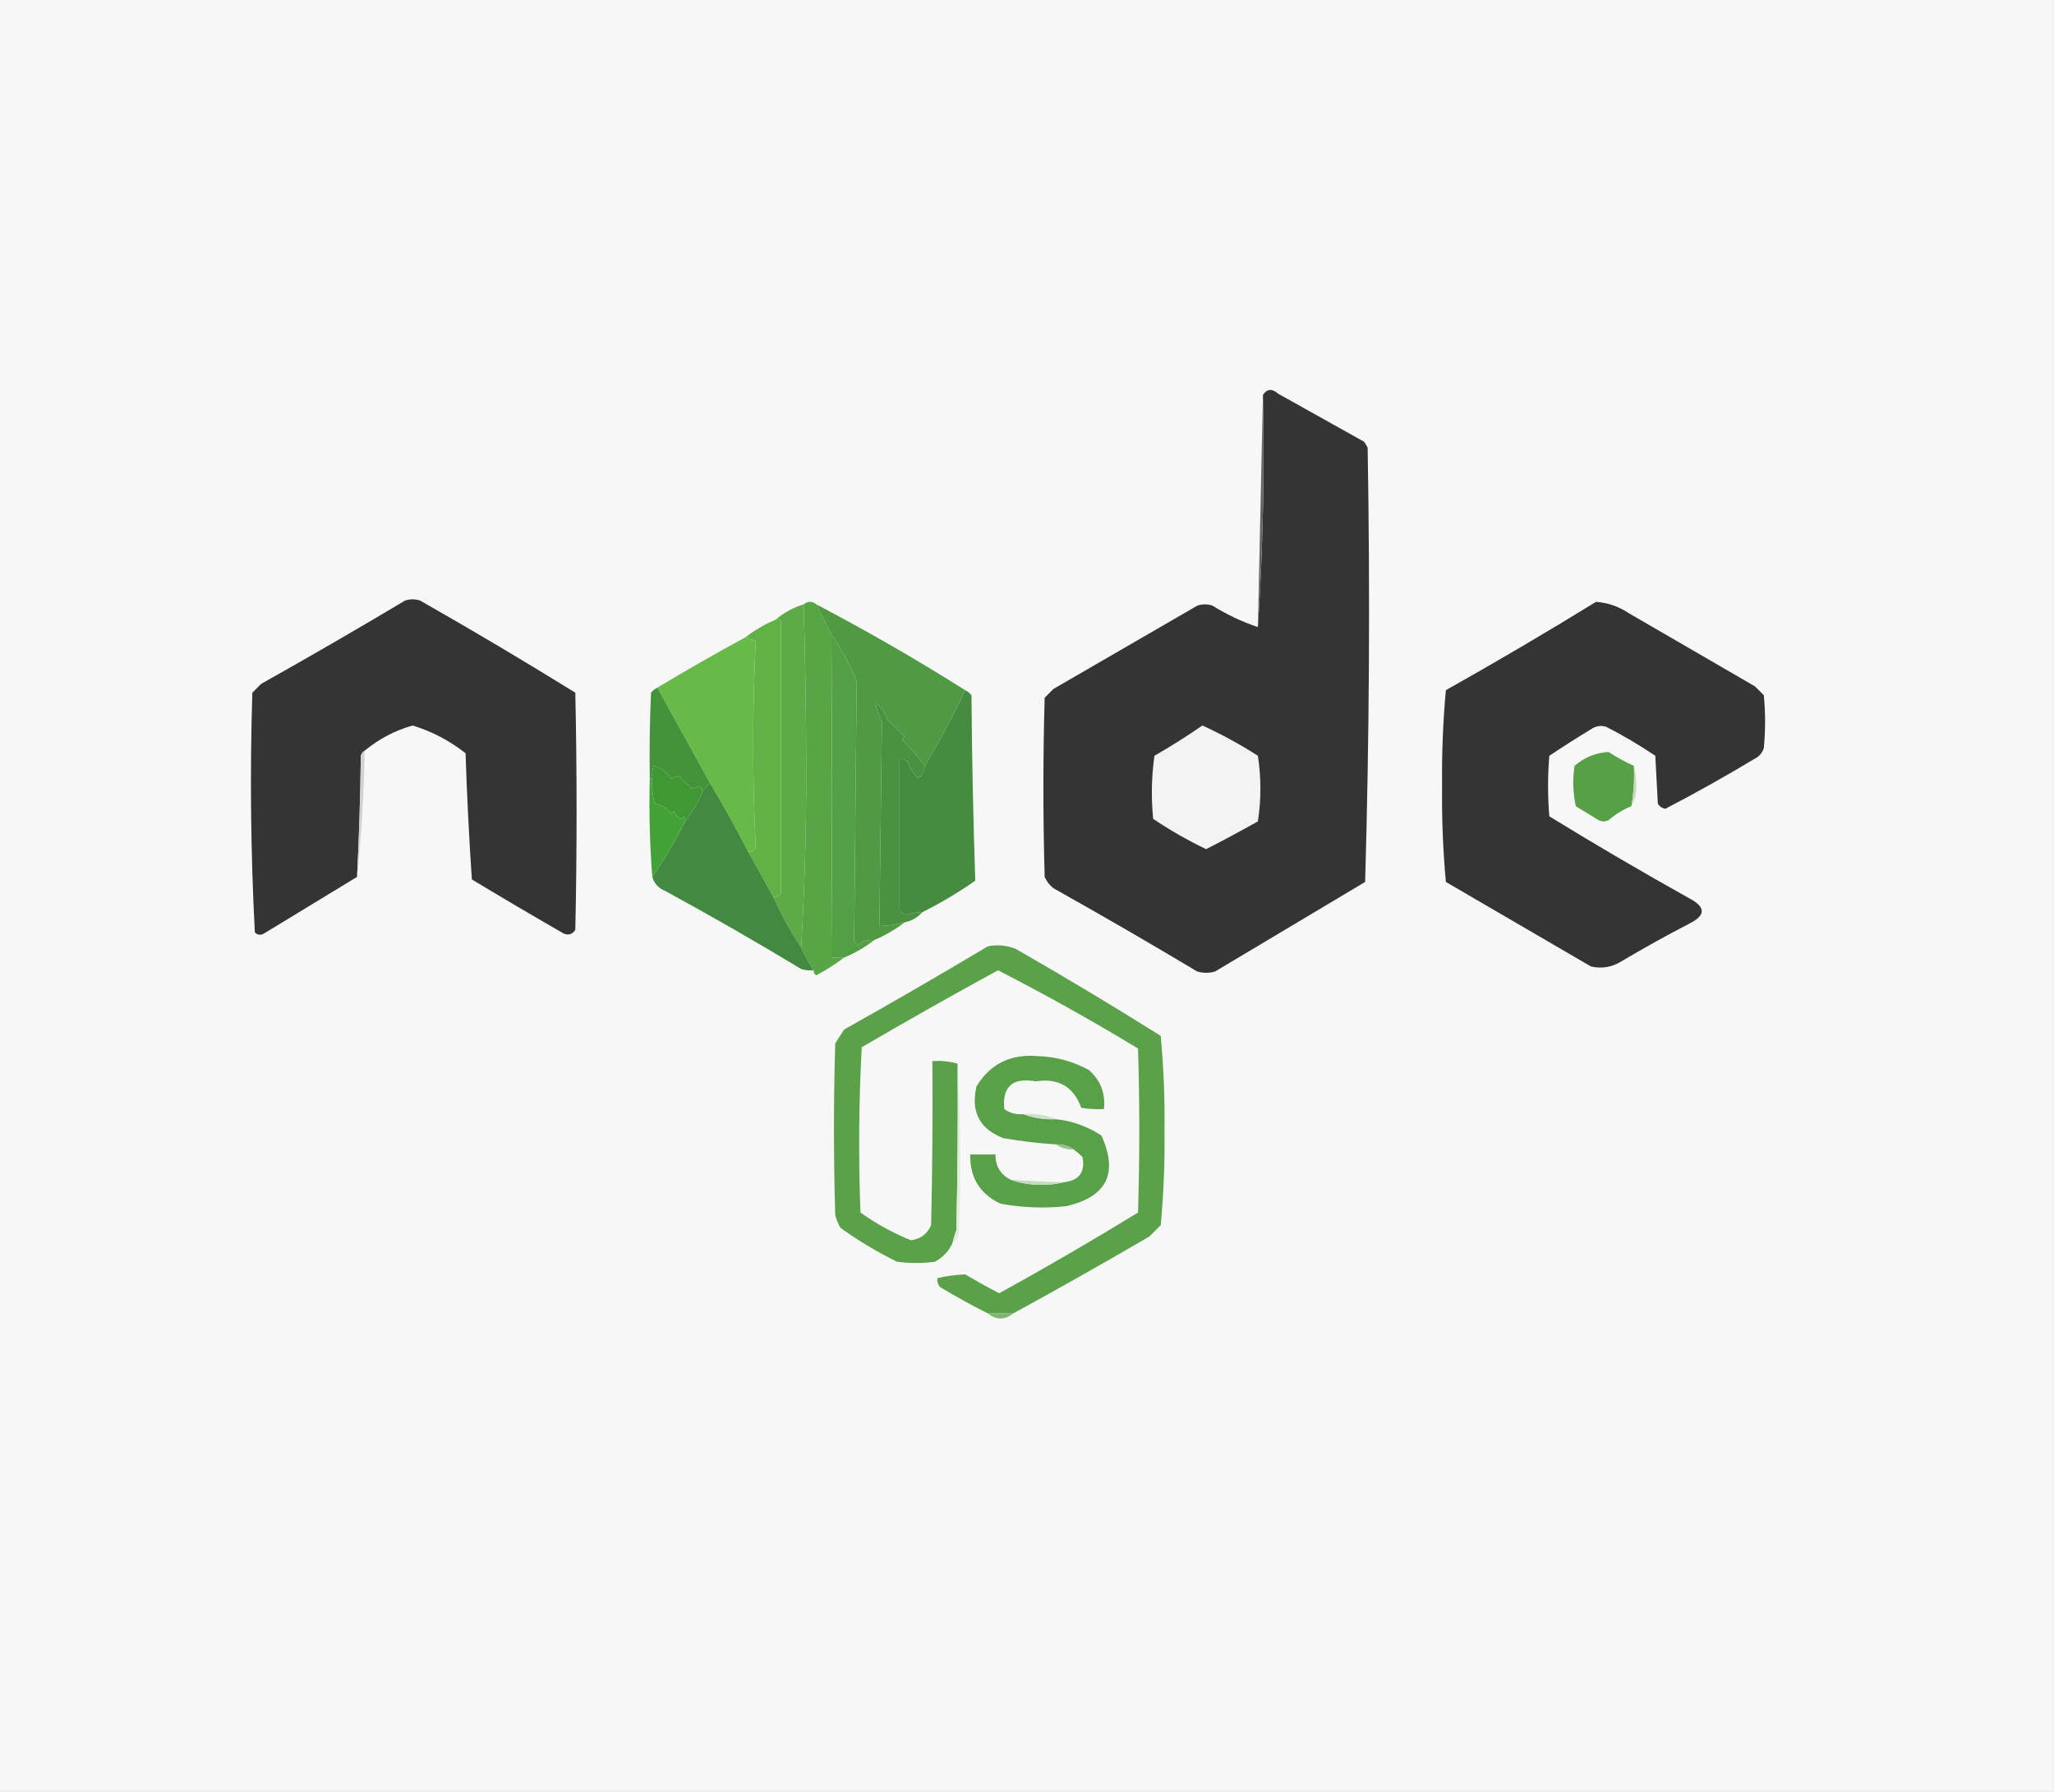
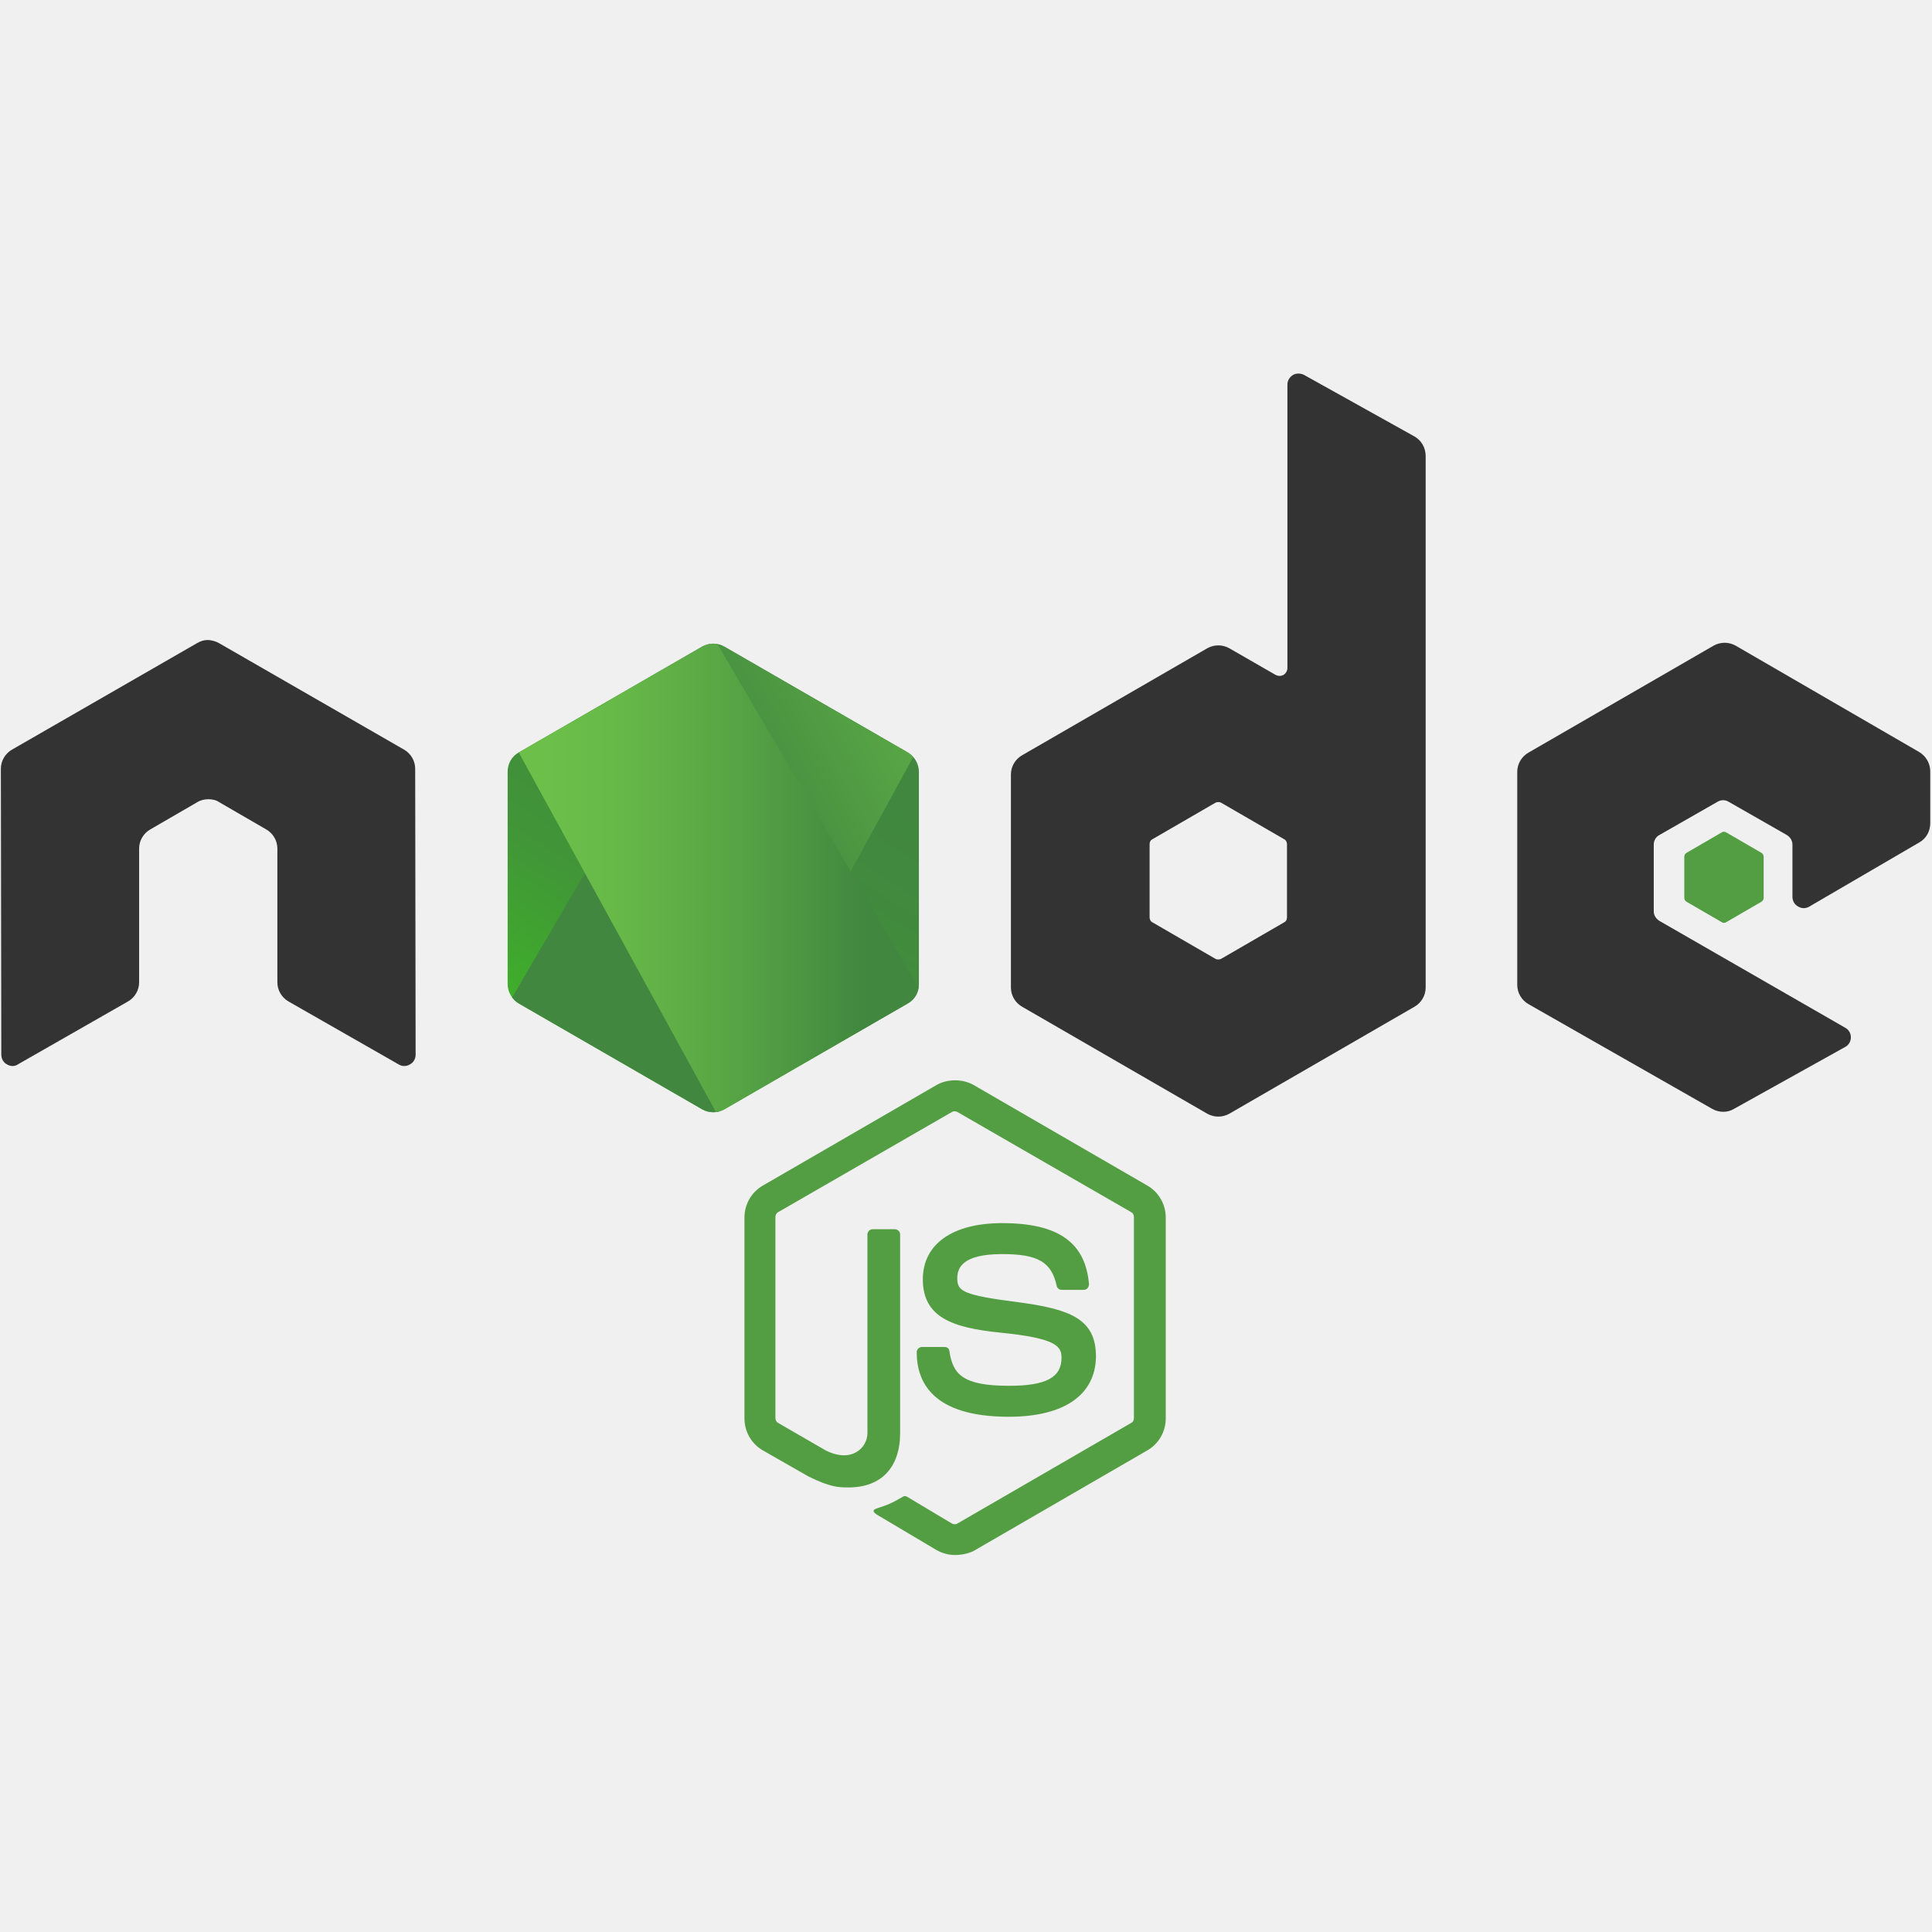
- <svg xmlns="http://www.w3.org/2000/svg" version="1.1" width="814px" height="710px" style="shape-rendering:geometricPrecision; text-rendering:geometricPrecision; image-rendering:optimizeQuality; fill-rule:evenodd; clip-rule:evenodd">
-   <g>
-     <path style="opacity:1" fill="#f7f7f7" d="M -0.5,-0.5 C 270.833,-0.5 542.167,-0.5 813.5,-0.5C 813.5,236.167 813.5,472.833 813.5,709.5C 542.167,709.5 270.833,709.5 -0.5,709.5C -0.5,472.833 -0.5,236.167 -0.5,-0.5 Z" />
-   </g>
-   <g>
-     <path style="opacity:1" fill="#343434" d="M 498.5,248.5 C 500.492,218.185 501.159,187.518 500.5,156.5C 502.139,154.058 504.139,153.891 506.5,156C 517.833,162.333 529.167,168.667 540.5,175C 541.126,175.75 541.626,176.584 542,177.5C 542.992,234.916 542.658,292.249 541,349.5C 521.167,361.333 501.333,373.167 481.5,385C 479.167,385.667 476.833,385.667 474.5,385C 455.664,373.747 436.664,362.747 417.5,352C 415.951,350.786 414.785,349.286 414,347.5C 413.333,323.833 413.333,300.167 414,276.5C 415.167,275.333 416.333,274.167 417.5,273C 436.5,262 455.5,251 474.5,240C 476.5,239.333 478.5,239.333 480.5,240C 486.2,243.55 492.2,246.384 498.5,248.5 Z" />
-   </g>
-   <g>
-     <path style="opacity:1" fill="#656565" d="M 500.5,156.5 C 501.159,187.518 500.492,218.185 498.5,248.5C 499.159,217.736 499.826,187.069 500.5,156.5 Z" />
-   </g>
-   <g>
-     <path style="opacity:1" fill="#343434" d="M 144.5,297.5 C 143.778,297.918 143.278,298.584 143,299.5C 142.804,315.544 142.304,331.544 141.5,347.5C 129.23,354.974 116.897,362.474 104.5,370C 103.216,370.684 102.049,370.517 101,369.5C 99.349,337.919 99.015,306.252 100,274.5C 101.167,273.333 102.333,272.167 103.5,271C 122.664,260.253 141.664,249.253 160.5,238C 162.5,237.333 164.5,237.333 166.5,238C 187.248,249.789 207.748,261.956 228,274.5C 228.667,305.833 228.667,337.167 228,368.5C 226.867,370.211 225.367,370.711 223.5,370C 211.251,362.959 199.084,355.793 187,348.5C 185.876,331.889 185.043,315.223 184.5,298.5C 178.153,293.494 171.153,289.828 163.5,287.5C 156.45,289.524 150.117,292.858 144.5,297.5 Z" />
-   </g>
-   <g>
-     <path style="opacity:1" fill="#5cab46" d="M 318.5,239.5 C 319.167,261.998 319.5,284.664 319.5,307.5C 319.5,330.51 318.833,353.177 317.5,375.5C 313.341,369.189 309.675,362.523 306.5,355.5C 307.756,355.539 308.756,355.039 309.5,354C 309.5,318 309.5,282 309.5,246C 308.906,245.536 308.239,245.369 307.5,245.5C 310.678,242.742 314.345,240.742 318.5,239.5 Z" />
-   </g>
-   <g>
-     <path style="opacity:1" fill="#58a545" d="M 318.5,239.5 C 320.167,238.167 321.833,238.167 323.5,239.5C 325.5,243.5 327.5,247.5 329.5,251.5C 329.801,294.156 329.801,336.823 329.5,379.5C 331.167,379.5 332.833,379.5 334.5,379.5C 331.067,382.059 327.401,384.392 323.5,386.5C 322.702,386.043 322.369,385.376 322.5,384.5C 320.58,381.661 318.913,378.661 317.5,375.5C 318.833,353.177 319.5,330.51 319.5,307.5C 319.5,284.664 319.167,261.998 318.5,239.5 Z" />
-   </g>
-   <g>
-     <path style="opacity:1" fill="#343434" d="M 632.5,238.5 C 637.192,238.841 641.526,240.341 645.5,243C 662.167,252.667 678.833,262.333 695.5,272C 696.667,273.167 697.833,274.333 699,275.5C 699.667,282.5 699.667,289.5 699,296.5C 698.535,297.931 697.701,299.097 696.5,300C 684.515,307.24 672.349,314.074 660,320.5C 658.674,320.245 657.674,319.578 657,318.5C 656.667,312.167 656.333,305.833 656,299.5C 649.747,295.289 643.247,291.455 636.5,288C 634.365,287.365 632.365,287.699 630.5,289C 624.915,292.375 619.415,295.875 614,299.5C 613.333,307.5 613.333,315.5 614,323.5C 632.254,334.712 650.754,345.545 669.5,356C 676.033,359.431 676.033,362.764 669.5,366C 660.339,370.746 651.339,375.746 642.5,381C 638.782,383.298 634.782,383.965 630.5,383C 611.333,371.833 592.167,360.667 573,349.5C 571.851,336.925 571.351,324.258 571.5,311.5C 571.351,298.742 571.851,286.075 573,273.5C 593.143,262.185 612.977,250.518 632.5,238.5 Z" />
-   </g>
-   <g>
-     <path style="opacity:1" fill="#4f9a43" d="M 323.5,239.5 C 343.665,250.079 363.331,261.412 382.5,273.5C 377.688,283.791 372.355,293.791 366.5,303.5C 363.762,299.902 360.762,296.402 357.5,293C 357.833,292.667 358.167,292.333 358.5,292C 356.167,289.667 353.833,287.333 351.5,285C 351.019,282.653 349.519,280.487 347,278.5C 347.349,281.062 348.183,283.562 349.5,286C 349.167,313 348.833,340 348.5,367C 351.84,366.845 355.174,366.345 358.5,365.5C 354.836,368.335 350.836,370.668 346.5,372.5C 344.064,372.317 341.897,372.984 340,374.5C 339.5,374 339,373.5 338.5,373C 338.833,338.667 339.167,304.333 339.5,270C 336.788,263.404 333.455,257.237 329.5,251.5C 327.5,247.5 325.5,243.5 323.5,239.5 Z" />
-   </g>
-   <g>
-     <path style="opacity:1" fill="#61b147" d="M 307.5,245.5 C 308.239,245.369 308.906,245.536 309.5,246C 309.5,282 309.5,318 309.5,354C 308.756,355.039 307.756,355.539 306.5,355.5C 303.182,349.535 299.849,343.535 296.5,337.5C 297.756,337.539 298.756,337.039 299.5,336C 298.167,308.667 298.167,281.333 299.5,254C 298.099,253.59 296.766,253.09 295.5,252.5C 299.136,249.677 303.136,247.344 307.5,245.5 Z" />
-   </g>
-   <g>
-     <path style="opacity:1" fill="#67b948" d="M 295.5,252.5 C 296.766,253.09 298.099,253.59 299.5,254C 298.167,281.333 298.167,308.667 299.5,336C 298.756,337.039 297.756,337.539 296.5,337.5C 291.754,328.339 286.754,319.339 281.5,310.5C 274.484,297.798 267.484,285.132 260.5,272.5C 271.996,265.584 283.663,258.917 295.5,252.5 Z" />
-   </g>
-   <g>
-     <path style="opacity:1" fill="#539f44" d="M 329.5,251.5 C 333.455,257.237 336.788,263.404 339.5,270C 339.167,304.333 338.833,338.667 338.5,373C 339,373.5 339.5,374 340,374.5C 341.897,372.984 344.064,372.317 346.5,372.5C 342.836,375.335 338.836,377.668 334.5,379.5C 332.833,379.5 331.167,379.5 329.5,379.5C 329.801,336.823 329.801,294.156 329.5,251.5 Z" />
-   </g>
-   <g>
-     <path style="opacity:1" fill="#43933b" d="M 260.5,272.5 C 267.484,285.132 274.484,297.798 281.5,310.5C 280.272,311.306 279.272,312.306 278.5,313.5C 278.217,312.711 277.717,312.044 277,311.5C 276,311.833 275,312.167 274,312.5C 272.333,310.833 270.667,309.167 269,307.5C 268,307.833 267,308.167 266,308.5C 263.974,305.713 261.64,304.047 259,303.5C 258.506,305.134 258.34,306.801 258.5,308.5C 258.167,308.5 257.833,308.5 257.5,308.5C 257.333,297.162 257.5,285.828 258,274.5C 258.708,273.619 259.542,272.953 260.5,272.5 Z" />
-   </g>
-   <g>
-     <path style="opacity:1" fill="#f3f3f3" d="M 476.5,287.5 C 484.056,290.948 491.39,294.948 498.5,299.5C 499.833,308.167 499.833,316.833 498.5,325.5C 491.686,329.322 484.853,332.988 478,336.5C 470.735,333.032 463.735,329.032 457,324.5C 456.168,316.147 456.335,307.813 457.5,299.5C 464.067,295.725 470.4,291.725 476.5,287.5 Z" />
-   </g>
-   <g>
-     <path style="opacity:1" fill="#4a9241" d="M 366.5,303.5 C 366.205,305.423 365.372,307.09 364,308.5C 362.171,306.844 360.837,304.844 360,302.5C 359.163,300.993 357.996,300.493 356.5,301C 356.5,321 356.5,341 356.5,361C 357.263,361.944 358.263,362.444 359.5,362.5C 361.453,361.844 363.453,361.511 365.5,361.5C 363.664,363.588 361.331,364.921 358.5,365.5C 355.174,366.345 351.84,366.845 348.5,367C 348.833,340 349.167,313 349.5,286C 348.183,283.562 347.349,281.062 347,278.5C 349.519,280.487 351.019,282.653 351.5,285C 353.833,287.333 356.167,289.667 358.5,292C 358.167,292.333 357.833,292.667 357.5,293C 360.762,296.402 363.762,299.902 366.5,303.5 Z" />
-   </g>
-   <g>
-     <path style="opacity:1" fill="#57a047" d="M 647.5,303.5 C 647.782,308.927 647.449,314.26 646.5,319.5C 643.222,320.809 640.222,322.642 637.5,325C 636.167,325.667 634.833,325.667 633.5,325C 630.5,323.167 627.5,321.333 624.5,319.5C 623.337,314.198 623.171,308.864 624,303.5C 627.953,300.1 632.453,298.267 637.5,298C 640.727,300.112 644.06,301.945 647.5,303.5 Z" />
-   </g>
-   <g>
-     <path style="opacity:1" fill="#d1d1d1" d="M 144.5,297.5 C 144.229,314.508 143.229,331.174 141.5,347.5C 142.304,331.544 142.804,315.544 143,299.5C 143.278,298.584 143.778,297.918 144.5,297.5 Z" />
-   </g>
-   <g>
-     <path style="opacity:1" fill="#458c41" d="M 382.5,273.5 C 383.458,273.953 384.292,274.619 385,275.5C 385.181,300.03 385.681,324.53 386.5,349C 379.804,353.681 372.804,357.848 365.5,361.5C 363.453,361.511 361.453,361.844 359.5,362.5C 358.263,362.444 357.263,361.944 356.5,361C 356.5,341 356.5,321 356.5,301C 357.996,300.493 359.163,300.993 360,302.5C 360.837,304.844 362.171,306.844 364,308.5C 365.372,307.09 366.205,305.423 366.5,303.5C 372.355,293.791 377.688,283.791 382.5,273.5 Z" />
-   </g>
-   <g>
-     <path style="opacity:1" fill="#409835" d="M 278.5,313.5 C 276.656,317.864 274.323,321.864 271.5,325.5C 271.607,323.621 271.107,323.288 270,324.5C 268.667,323.833 267.667,322.833 267,321.5C 266.667,321.833 266.333,322.167 266,322.5C 264.169,320.145 262.003,318.812 259.5,318.5C 258.583,315.242 258.249,311.909 258.5,308.5C 258.34,306.801 258.506,305.134 259,303.5C 261.64,304.047 263.974,305.713 266,308.5C 267,308.167 268,307.833 269,307.5C 270.667,309.167 272.333,310.833 274,312.5C 275,312.167 276,311.833 277,311.5C 277.717,312.044 278.217,312.711 278.5,313.5 Z" />
-   </g>
-   <g>
-     <path style="opacity:1" fill="#c4dbbe" d="M 647.5,303.5 C 648.164,305.978 648.497,308.645 648.5,311.5C 648.478,314.59 647.812,317.257 646.5,319.5C 647.449,314.26 647.782,308.927 647.5,303.5 Z" />
-   </g>
-   <g>
-     <path style="opacity:1" fill="#448941" d="M 281.5,310.5 C 286.754,319.339 291.754,328.339 296.5,337.5C 299.849,343.535 303.182,349.535 306.5,355.5C 309.675,362.523 313.341,369.189 317.5,375.5C 318.913,378.661 320.58,381.661 322.5,384.5C 320.801,384.66 319.134,384.494 317.5,384C 299.758,373.267 281.758,362.934 263.5,353C 260.921,351.924 259.254,350.091 258.5,347.5C 263.334,340.504 267.667,333.171 271.5,325.5C 274.323,321.864 276.656,317.864 278.5,313.5C 279.272,312.306 280.272,311.306 281.5,310.5 Z" />
-   </g>
-   <g>
-     <path style="opacity:1" fill="#43a235" d="M 257.5,308.5 C 257.833,308.5 258.167,308.5 258.5,308.5C 258.249,311.909 258.583,315.242 259.5,318.5C 262.003,318.812 264.169,320.145 266,322.5C 266.333,322.167 266.667,321.833 267,321.5C 267.667,322.833 268.667,323.833 270,324.5C 271.107,323.288 271.607,323.621 271.5,325.5C 267.667,333.171 263.334,340.504 258.5,347.5C 257.505,334.677 257.171,321.677 257.5,308.5 Z" />
-   </g>
-   <g>
-     <path style="opacity:1" fill="#5aa14a" d="M 401.5,520.5 C 398.167,520.5 394.833,520.5 391.5,520.5C 385.074,517.257 378.74,513.757 372.5,510C 371.663,508.989 371.33,507.822 371.5,506.5C 375.155,505.648 378.821,505.148 382.5,505C 386.935,507.634 391.435,510.134 396,512.5C 414.582,502.249 432.916,491.582 451,480.5C 451.667,458.833 451.667,437.167 451,415.5C 432.866,404.516 414.366,394.183 395.5,384.5C 377.375,394.397 359.375,404.564 341.5,415C 340.34,436.76 340.173,458.594 341,480.5C 347.246,484.956 353.912,488.622 361,491.5C 364.804,491.031 367.471,489.031 369,485.5C 369.5,463.836 369.667,442.169 369.5,420.5C 372.939,420.253 376.272,420.586 379.5,421.5C 379.667,443.503 379.5,465.503 379,487.5C 378.392,489.154 377.892,490.821 377.5,492.5C 376.05,495.785 373.717,498.285 370.5,500C 365.5,500.667 360.5,500.667 355.5,500C 347.586,496.129 340.086,491.629 333,486.5C 332.138,484.913 331.471,483.246 331,481.5C 330.333,458.833 330.333,436.167 331,413.5C 332.167,411.667 333.333,409.833 334.5,408C 353.664,397.253 372.664,386.253 391.5,375C 395.261,374.262 398.928,374.595 402.5,376C 421.915,387.123 441.082,398.623 460,410.5C 461.148,422.908 461.648,435.408 461.5,448C 461.648,460.592 461.148,473.092 460,485.5C 458.5,487 457,488.5 455.5,490C 437.608,500.444 419.608,510.61 401.5,520.5 Z" />
-   </g>
-   <g>
-     <path style="opacity:1" fill="#59a149" d="M 405.5,441.5 C 409.567,443.054 413.9,443.72 418.5,443.5C 425.041,444.238 431.041,446.405 436.5,450C 443.279,464.978 438.612,474.312 422.5,478C 413.756,478.91 405.089,478.576 396.5,477C 388.306,473.118 384.306,466.618 384.5,457.5C 387.833,457.5 391.167,457.5 394.5,457.5C 394.468,462.089 396.468,465.423 400.5,467.5C 404.574,468.954 408.907,469.621 413.5,469.5C 416.355,469.497 419.022,469.164 421.5,468.5C 427.618,467.882 430.118,464.548 429,458.5C 427.855,457.364 426.688,456.364 425.5,455.5C 423.485,454.076 421.152,453.41 418.5,453.5C 411.451,453.052 404.451,452.218 397.5,451C 388.141,447.296 384.641,440.463 387,430.5C 392.378,421.651 400.378,417.651 411,418.5C 418.281,418.695 425.115,420.529 431.5,424C 436.147,428.102 438.147,433.269 437.5,439.5C 434.482,439.665 431.482,439.498 428.5,439C 425.492,430.654 419.492,427.154 410.5,428.5C 401.287,426.892 397.121,430.559 398,439.5C 400.228,441.113 402.728,441.78 405.5,441.5 Z" />
-   </g>
-   <g>
-     <path style="opacity:1" fill="#e1ecdf" d="M 379.5,421.5 C 380.663,443.663 380.83,465.996 380,488.5C 379.8,490.32 378.966,491.653 377.5,492.5C 377.892,490.821 378.392,489.154 379,487.5C 379.5,465.503 379.667,443.503 379.5,421.5 Z" />
-   </g>
-   <g>
-     <path style="opacity:1" fill="#cde0c9" d="M 405.5,441.5 C 410.122,441.156 414.455,441.823 418.5,443.5C 413.9,443.72 409.567,443.054 405.5,441.5 Z" />
-   </g>
-   <g>
-     <path style="opacity:1" fill="#97c28d" d="M 418.5,453.5 C 421.152,453.41 423.485,454.076 425.5,455.5C 422.848,455.59 420.515,454.924 418.5,453.5 Z" />
-   </g>
-   <g>
-     <path style="opacity:1" fill="#c3dbbe" d="M 400.5,467.5 C 407.49,467.999 414.49,468.332 421.5,468.5C 419.022,469.164 416.355,469.497 413.5,469.5C 408.907,469.621 404.574,468.954 400.5,467.5 Z" />
-   </g>
-   <g>
-     <path style="opacity:1" fill="#7fb572" d="M 391.5,520.5 C 394.833,520.5 398.167,520.5 401.5,520.5C 398.167,523.167 394.833,523.167 391.5,520.5 Z" />
+ <svg xmlns="http://www.w3.org/2000/svg" xmlns:xlink="http://www.w3.org/1999/xlink" width="800px" height="800px" viewBox="0 -99 512 512" version="1.1" preserveAspectRatio="xMidYMid">
+   <defs>
+     <linearGradient x1="68.188%" y1="17.487%" x2="27.823%" y2="89.755%" id="linearGradient-1">
+       <stop stop-color="#41873F" offset="0%">
+ 
+ </stop>
+       <stop stop-color="#418B3D" offset="32.88%">
+ 
+ </stop>
+       <stop stop-color="#419637" offset="63.52%">
+ 
+ </stop>
+       <stop stop-color="#3FA92D" offset="93.19%">
+ 
+ </stop>
+       <stop stop-color="#3FAE2A" offset="100%">
+ 
+ </stop>
+     </linearGradient>
+     <path id="path-2" d="M57.903,1.849 C56.054,0.809 53.858,0.809 52.009,1.849 L3.352,29.934 C1.502,30.974 0.462,32.939 0.462,35.019 L0.462,91.305 C0.462,93.385 1.618,95.35 3.352,96.39 L52.009,124.475 C53.858,125.515 56.054,125.515 57.903,124.475 L106.561,96.39 C108.41,95.35 109.45,93.385 109.45,91.305 L109.45,35.019 C109.45,32.939 108.294,30.974 106.561,29.934 L57.903,1.849 L57.903,1.849 Z">
+ 
+ </path>
+     <linearGradient x1="43.277%" y1="55.169%" x2="159.245%" y2="-18.306%" id="linearGradient-4">
+       <stop stop-color="#41873F" offset="13.76%">
+ 
+ </stop>
+       <stop stop-color="#54A044" offset="40.32%">
+ 
+ </stop>
+       <stop stop-color="#66B848" offset="71.36%">
+ 
+ </stop>
+       <stop stop-color="#6CC04A" offset="90.81%">
+ 
+ </stop>
+     </linearGradient>
+     <linearGradient x1="-4413.77%" y1="13.43%" x2="5327.93%" y2="13.43%" id="linearGradient-5">
+       <stop stop-color="#6CC04A" offset="9.192%">
+ 
+ </stop>
+       <stop stop-color="#66B848" offset="28.64%">
+ 
+ </stop>
+       <stop stop-color="#54A044" offset="59.68%">
+ 
+ </stop>
+       <stop stop-color="#41873F" offset="86.24%">
+ 
+ </stop>
+     </linearGradient>
+     <linearGradient x1="-4.389%" y1="49.997%" x2="101.499%" y2="49.997%" id="linearGradient-6">
+       <stop stop-color="#6CC04A" offset="9.192%">
+ 
+ </stop>
+       <stop stop-color="#66B848" offset="28.64%">
+ 
+ </stop>
+       <stop stop-color="#54A044" offset="59.68%">
+ 
+ </stop>
+       <stop stop-color="#41873F" offset="86.24%">
+ 
+ </stop>
+     </linearGradient>
+     <linearGradient x1="-9713.77%" y1="36.21%" x2="27.93%" y2="36.21%" id="linearGradient-7">
+       <stop stop-color="#6CC04A" offset="9.192%">
+ 
+ </stop>
+       <stop stop-color="#66B848" offset="28.64%">
+ 
+ </stop>
+       <stop stop-color="#54A044" offset="59.68%">
+ 
+ </stop>
+       <stop stop-color="#41873F" offset="86.24%">
+ 
+ </stop>
+     </linearGradient>
+     <linearGradient x1="-103.861%" y1="50.275%" x2="100.797%" y2="50.275%" id="linearGradient-8">
+       <stop stop-color="#6CC04A" offset="9.192%">
+ 
+ </stop>
+       <stop stop-color="#66B848" offset="28.64%">
+ 
+ </stop>
+       <stop stop-color="#54A044" offset="59.68%">
+ 
+ </stop>
+       <stop stop-color="#41873F" offset="86.24%">
+ 
+ </stop>
+     </linearGradient>
+     <linearGradient x1="130.613%" y1="-211.069%" x2="4.393%" y2="201.605%" id="linearGradient-9">
+       <stop stop-color="#41873F" offset="0%">
+ 
+ </stop>
+       <stop stop-color="#418B3D" offset="32.88%">
+ 
+ </stop>
+       <stop stop-color="#419637" offset="63.52%">
+ 
+ </stop>
+       <stop stop-color="#3FA92D" offset="93.19%">
+ 
+ </stop>
+       <stop stop-color="#3FAE2A" offset="100%">
+ 
+ </stop>
+     </linearGradient>
+   </defs>
+   <g fill="none">
+     <path d="M253.111,313.094 C251.377,313.094 249.759,312.632 248.256,311.823 L232.885,302.693 C230.573,301.421 231.729,300.959 232.423,300.728 C235.543,299.688 236.121,299.456 239.357,297.607 C239.704,297.376 240.166,297.492 240.513,297.723 L252.302,304.773 C252.764,305.004 253.342,305.004 253.688,304.773 L299.803,278.075 C300.265,277.844 300.497,277.381 300.497,276.804 L300.497,223.523 C300.497,222.945 300.265,222.483 299.803,222.252 L253.688,195.67 C253.226,195.438 252.648,195.438 252.302,195.67 L206.187,222.252 C205.725,222.483 205.493,223.061 205.493,223.523 L205.493,276.804 C205.493,277.266 205.725,277.844 206.187,278.075 L218.785,285.356 C225.604,288.823 229.88,284.778 229.88,280.733 L229.88,228.146 C229.88,227.453 230.458,226.759 231.267,226.759 L237.161,226.759 C237.855,226.759 238.548,227.337 238.548,228.146 L238.548,280.733 C238.548,289.864 233.578,295.18 224.91,295.18 C222.252,295.18 220.172,295.18 214.277,292.291 L202.142,285.356 C199.137,283.623 197.288,280.386 197.288,276.919 L197.288,223.639 C197.288,220.172 199.137,216.935 202.142,215.202 L248.256,188.504 C251.146,186.886 255.075,186.886 257.965,188.504 L304.079,215.202 C307.084,216.935 308.934,220.172 308.934,223.639 L308.934,276.919 C308.934,280.386 307.084,283.623 304.079,285.356 L257.965,312.054 C256.462,312.748 254.729,313.094 253.111,313.094 Z M267.326,276.457 C247.101,276.457 242.94,267.211 242.94,259.352 C242.94,258.658 243.518,257.965 244.327,257.965 L250.337,257.965 C251.03,257.965 251.608,258.427 251.608,259.121 C252.533,265.246 255.191,268.251 267.442,268.251 C277.15,268.251 281.311,266.055 281.311,260.854 C281.311,257.849 280.155,255.653 265.015,254.151 C252.417,252.879 244.558,250.106 244.558,240.051 C244.558,230.689 252.417,225.141 265.593,225.141 C280.386,225.141 287.668,230.227 288.592,241.322 C288.592,241.669 288.477,242.015 288.246,242.362 C288.014,242.593 287.668,242.824 287.321,242.824 L281.311,242.824 C280.733,242.824 280.155,242.362 280.04,241.784 C278.653,235.428 275.07,233.347 265.593,233.347 C254.96,233.347 253.688,237.046 253.688,239.819 C253.688,243.171 255.191,244.211 269.522,246.06 C283.738,247.91 290.442,250.568 290.442,260.507 C290.326,270.678 282.005,276.457 267.326,276.457 Z" fill="#539E43">
+ 
+ </path>
+     <path d="M110.028,104.712 C110.028,102.631 108.872,100.666 107.023,99.626 L58.019,71.426 C57.21,70.963 56.285,70.732 55.361,70.617 L54.898,70.617 C53.974,70.617 53.049,70.963 52.24,71.426 L3.236,99.626 C1.387,100.666 0.231,102.631 0.231,104.712 L0.347,180.529 C0.347,181.569 0.925,182.609 1.849,183.072 C2.774,183.65 3.93,183.65 4.739,183.072 L33.864,166.429 C35.713,165.389 36.869,163.424 36.869,161.344 L36.869,125.862 C36.869,123.781 38.024,121.817 39.874,120.777 L52.24,113.611 C53.165,113.033 54.205,112.802 55.245,112.802 C56.285,112.802 57.326,113.033 58.135,113.611 L70.501,120.777 C72.35,121.817 73.506,123.781 73.506,125.862 L73.506,161.344 C73.506,163.424 74.662,165.389 76.511,166.429 L105.636,183.072 C106.561,183.65 107.716,183.65 108.641,183.072 C109.566,182.609 110.144,181.569 110.144,180.529 L110.028,104.712 L110.028,104.712 Z" fill="#333333">
+ 
+ </path>
+     <path d="M345.571,0.347 C344.647,-0.116 343.491,-0.116 342.682,0.347 C341.757,0.925 341.179,1.849 341.179,2.889 L341.179,78.014 C341.179,78.707 340.833,79.4 340.139,79.863 C339.446,80.209 338.752,80.209 338.059,79.863 L325.808,72.813 C323.958,71.772 321.763,71.772 319.913,72.813 L270.909,101.129 C269.06,102.169 267.904,104.134 267.904,106.214 L267.904,162.73 C267.904,164.811 269.06,166.776 270.909,167.816 L319.913,196.132 C321.763,197.172 323.958,197.172 325.808,196.132 L374.812,167.816 C376.661,166.776 377.817,164.811 377.817,162.73 L377.817,21.844 C377.817,19.648 376.661,17.683 374.812,16.643 L345.571,0.347 L345.571,0.347 Z M341.064,144.123 C341.064,144.701 340.833,145.163 340.37,145.394 L323.612,155.102 C323.149,155.334 322.572,155.334 322.109,155.102 L305.351,145.394 C304.888,145.163 304.657,144.585 304.657,144.123 L304.657,124.706 C304.657,124.128 304.888,123.666 305.351,123.435 L322.109,113.726 C322.572,113.495 323.149,113.495 323.612,113.726 L340.37,123.435 C340.833,123.666 341.064,124.244 341.064,124.706 L341.064,144.123 L341.064,144.123 Z" fill="#333333">
+ 
+ </path>
+     <g transform="translate(401.0474, 70.50113)">
+       <path d="M107.601,53.743 C109.45,52.702 110.49,50.738 110.49,48.657 L110.49,34.904 C110.49,32.823 109.335,30.859 107.601,29.819 L58.944,1.618 C57.094,0.578 54.898,0.578 53.049,1.618 L4.045,29.934 C2.196,30.974 1.04,32.939 1.04,35.019 L1.04,91.536 C1.04,93.616 2.196,95.581 4.045,96.621 L52.702,124.359 C54.552,125.4 56.748,125.4 58.481,124.359 L87.953,107.948 C88.878,107.485 89.456,106.445 89.456,105.405 C89.456,104.365 88.878,103.325 87.953,102.862 L38.718,74.546 C37.793,73.968 37.215,73.044 37.215,72.004 L37.215,54.321 C37.215,53.28 37.793,52.24 38.718,51.778 L54.089,42.994 C55.014,42.416 56.17,42.416 57.094,42.994 L72.466,51.778 C73.391,52.356 73.968,53.28 73.968,54.321 L73.968,68.19 C73.968,69.23 74.546,70.27 75.471,70.732 C76.395,71.31 77.551,71.31 78.476,70.732 L107.601,53.743 L107.601,53.743 Z" fill="#333333">
+ 
+ </path>
+       <path d="M55.245,51.084 C55.592,50.853 56.054,50.853 56.401,51.084 L65.763,56.516 C66.109,56.748 66.34,57.094 66.34,57.557 L66.34,68.421 C66.34,68.883 66.109,69.23 65.763,69.461 L56.401,74.893 C56.054,75.124 55.592,75.124 55.245,74.893 L45.884,69.461 C45.537,69.23 45.306,68.883 45.306,68.421 L45.306,57.557 C45.306,57.094 45.537,56.748 45.884,56.516 L55.245,51.084 L55.245,51.084 Z" fill="#539E43">
+ 
+ </path>
+     </g>
+     <g transform="translate(134.0677, 70.50113)">
+       <mask id="mask-3" fill="white">
+         <use xlink:href="#path-2">
+ 
+ </use>
+       </mask>
+       <use fill="url(#linearGradient-1)" xlink:href="#path-2">
+ 
+ </use>
+       <g mask="url(#mask-3)">
+         <path d="M51.893,1.849 L3.121,29.934 C1.271,30.974 0,32.939 0,35.019 L0,91.305 C0,92.692 0.578,93.963 1.502,95.003 L56.285,1.156 C54.898,0.925 53.28,1.04 51.893,1.849 L51.893,1.849 Z">
+ 
+ </path>
+         <path d="M56.632,125.053 C57.094,124.937 57.557,124.706 58.019,124.475 L106.792,96.39 C108.641,95.35 109.797,93.385 109.797,91.305 L109.797,35.019 C109.797,33.517 109.103,32.014 108.063,30.974 L56.632,125.053 L56.632,125.053 Z">
+ 
+ </path>
+         <path d="M106.676,29.934 L57.788,1.849 C57.326,1.618 56.748,1.387 56.285,1.271 L1.502,95.119 C1.965,95.697 2.543,96.159 3.121,96.506 L52.009,124.591 C53.396,125.4 55.014,125.631 56.516,125.168 L107.948,31.09 C107.601,30.628 107.139,30.281 106.676,29.934 L106.676,29.934 Z" fill="url(#linearGradient-4)">
+ 
+ </path>
+       </g>
+       <g mask="url(#mask-3)">
+         <g transform="translate(0, -9.24605)">
+           <path d="M109.797,100.551 L109.797,44.265 C109.797,42.185 108.526,40.22 106.676,39.18 L57.788,11.095 C57.21,10.749 56.632,10.517 55.939,10.402 L109.45,101.822 C109.681,101.475 109.797,101.013 109.797,100.551 L109.797,100.551 Z" fill="none">
+ 
+ </path>
+           <path d="M3.121,39.18 C1.271,40.22 0,42.185 0,44.265 L0,100.551 C0,102.631 1.387,104.596 3.121,105.636 L52.009,133.721 C53.165,134.414 54.436,134.646 55.823,134.414 L3.467,39.065 L3.121,39.18 L3.121,39.18 Z" fill="none">
+ 
+ </path>
+           <path fill="url(#linearGradient-5)" fill-rule="evenodd" d="M50.391,0.809 L49.698,1.156 L50.622,1.156 L50.391,0.809 Z">
+ 
+ </path>
+           <path d="M106.792,105.636 C108.179,104.827 109.219,103.44 109.681,101.938 L56.054,10.402 C54.667,10.171 53.165,10.286 51.893,11.095 L3.352,39.065 L55.707,134.53 C56.401,134.414 57.21,134.183 57.903,133.837 L106.792,105.636 L106.792,105.636 Z" fill="url(#linearGradient-6)" fill-rule="evenodd">
+ 
+ </path>
+           <path fill="url(#linearGradient-7)" fill-rule="evenodd" d="M111.299,104.712 L110.953,104.134 L110.953,104.943 L111.299,104.712 Z">
+ 
+ </path>
+           <path d="M106.792,105.636 L58.019,133.721 C57.326,134.068 56.632,134.299 55.823,134.414 L56.748,136.148 L110.837,104.827 L110.837,104.134 L109.45,101.822 C109.219,103.44 108.179,104.827 106.792,105.636 L106.792,105.636 Z" fill="url(#linearGradient-8)" fill-rule="evenodd">
+ 
+ </path>
+           <path d="M106.792,105.636 L58.019,133.721 C57.326,134.068 56.632,134.299 55.823,134.414 L56.748,136.148 L110.837,104.827 L110.837,104.134 L109.45,101.822 C109.219,103.44 108.179,104.827 106.792,105.636 L106.792,105.636 Z" fill="url(#linearGradient-9)" fill-rule="evenodd">
+ 
+ </path>
+         </g>
+       </g>
+     </g>
  </g>
</svg>
